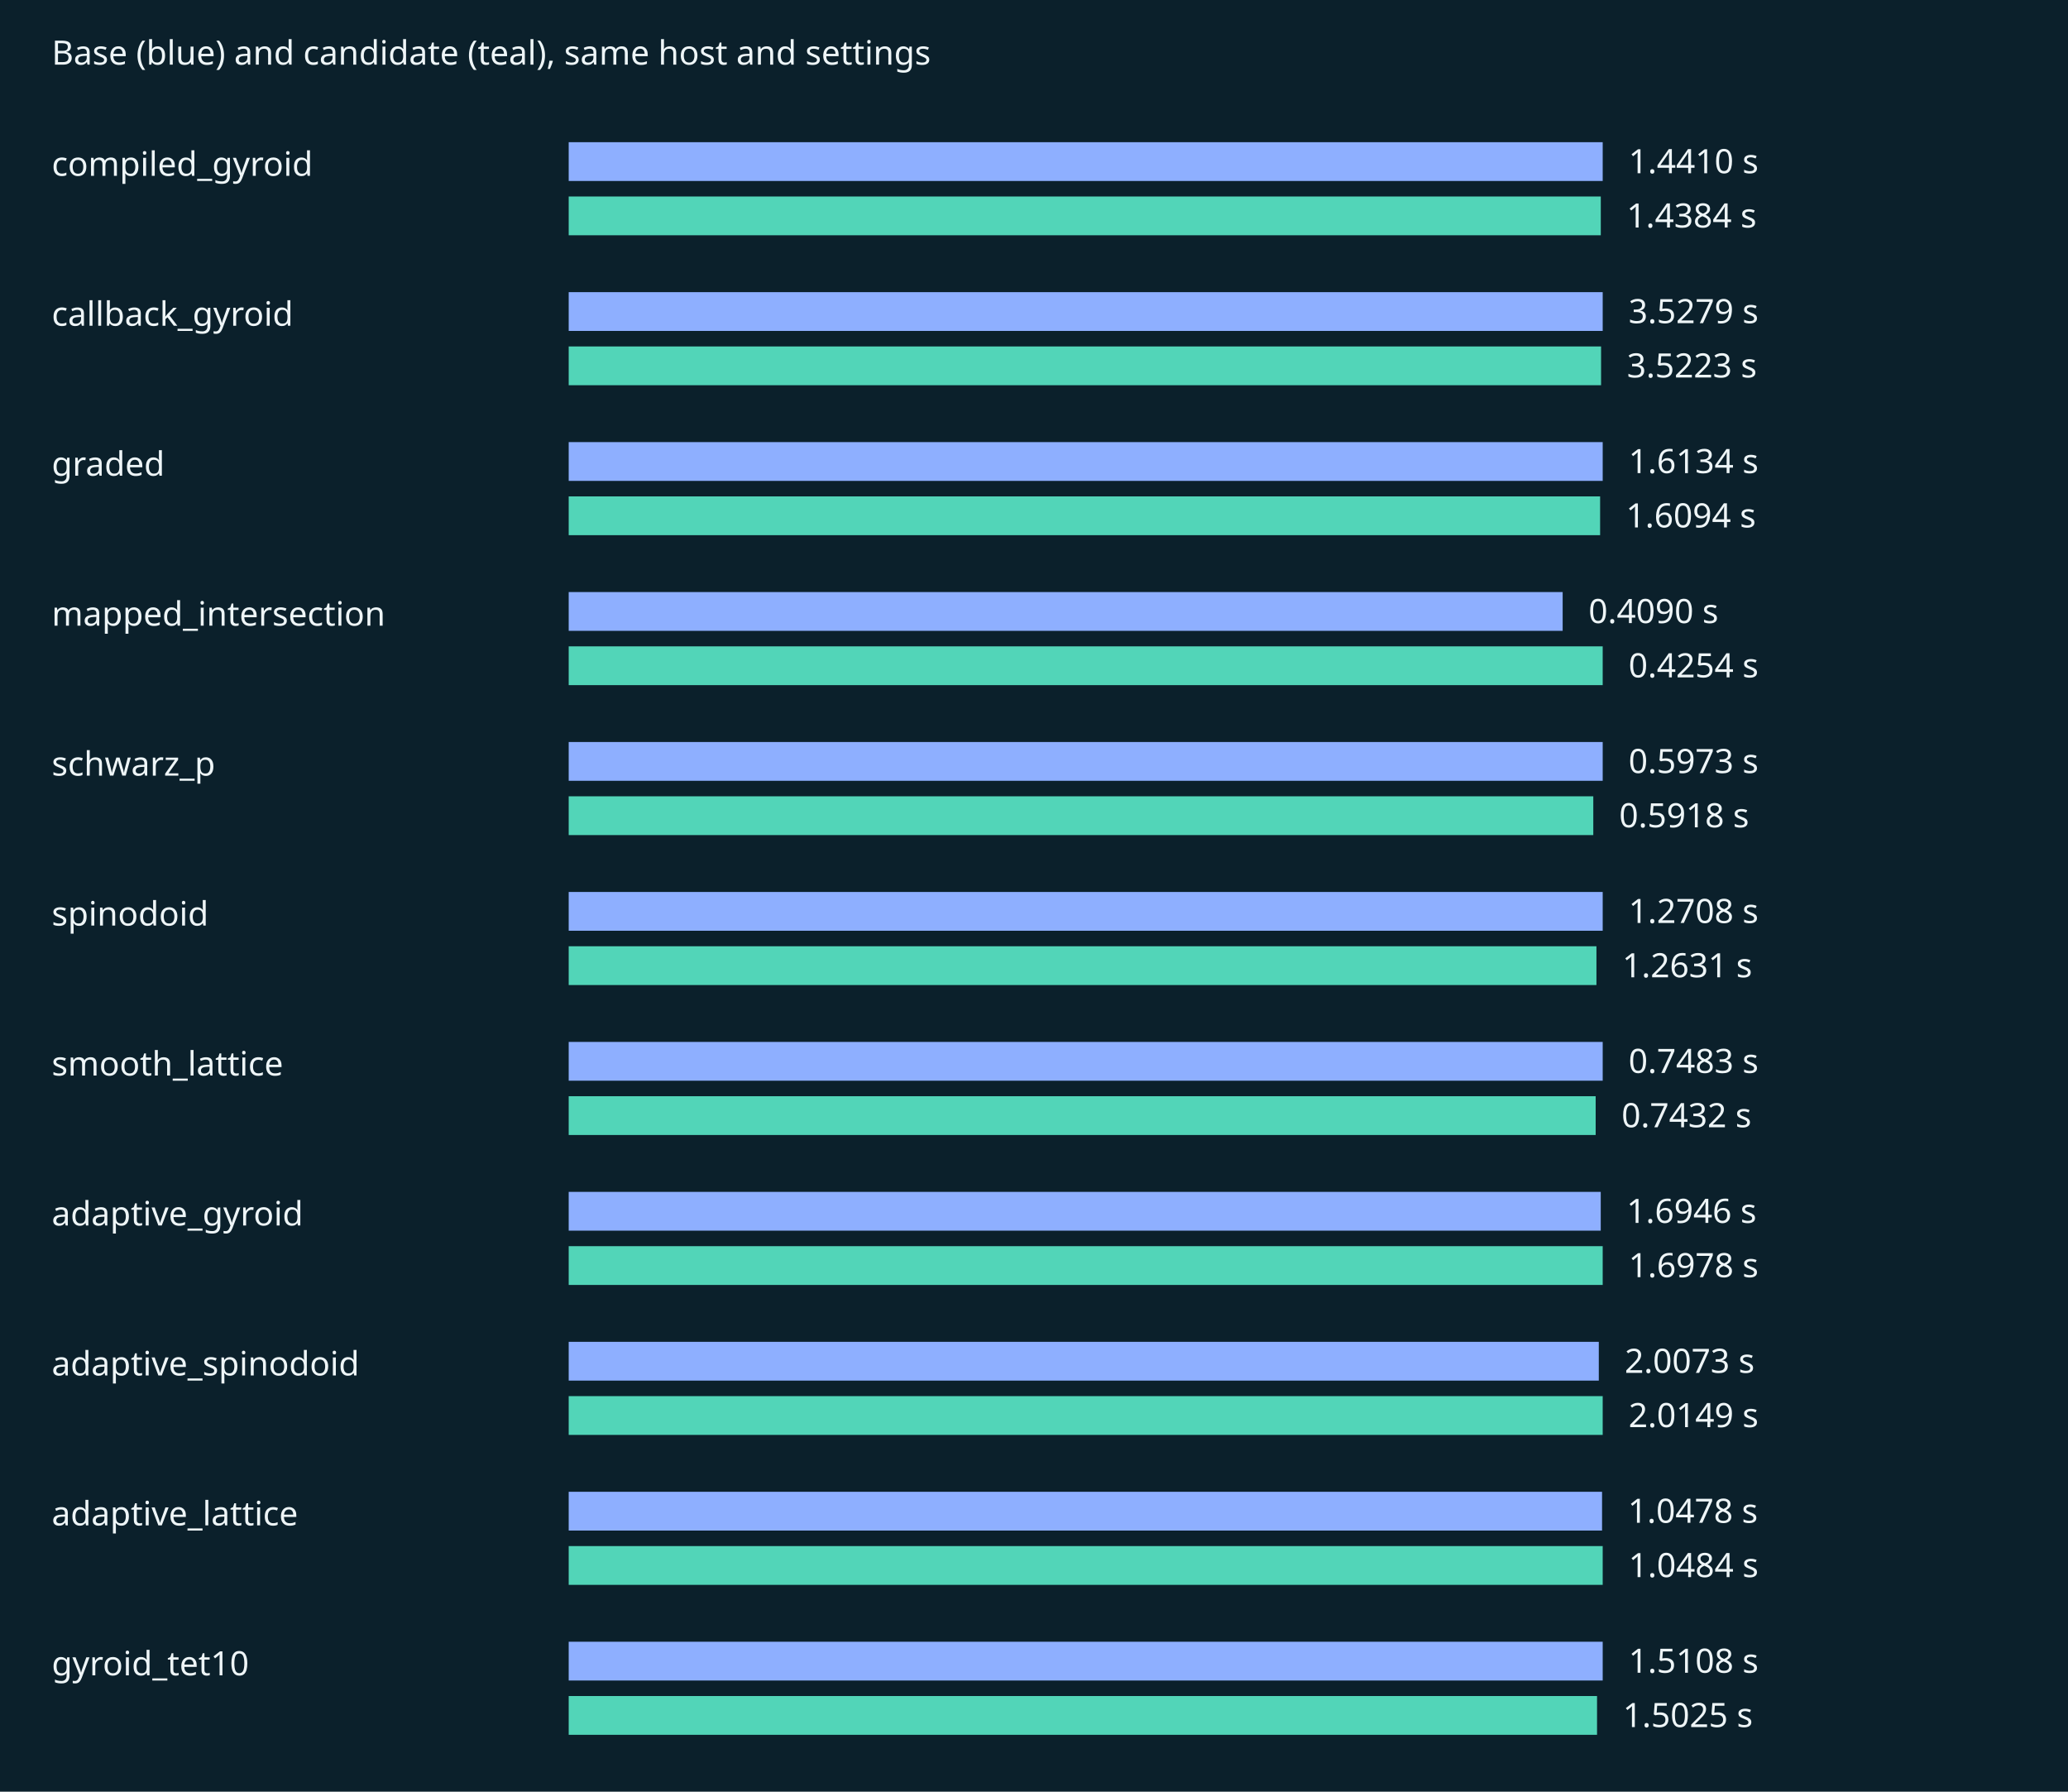
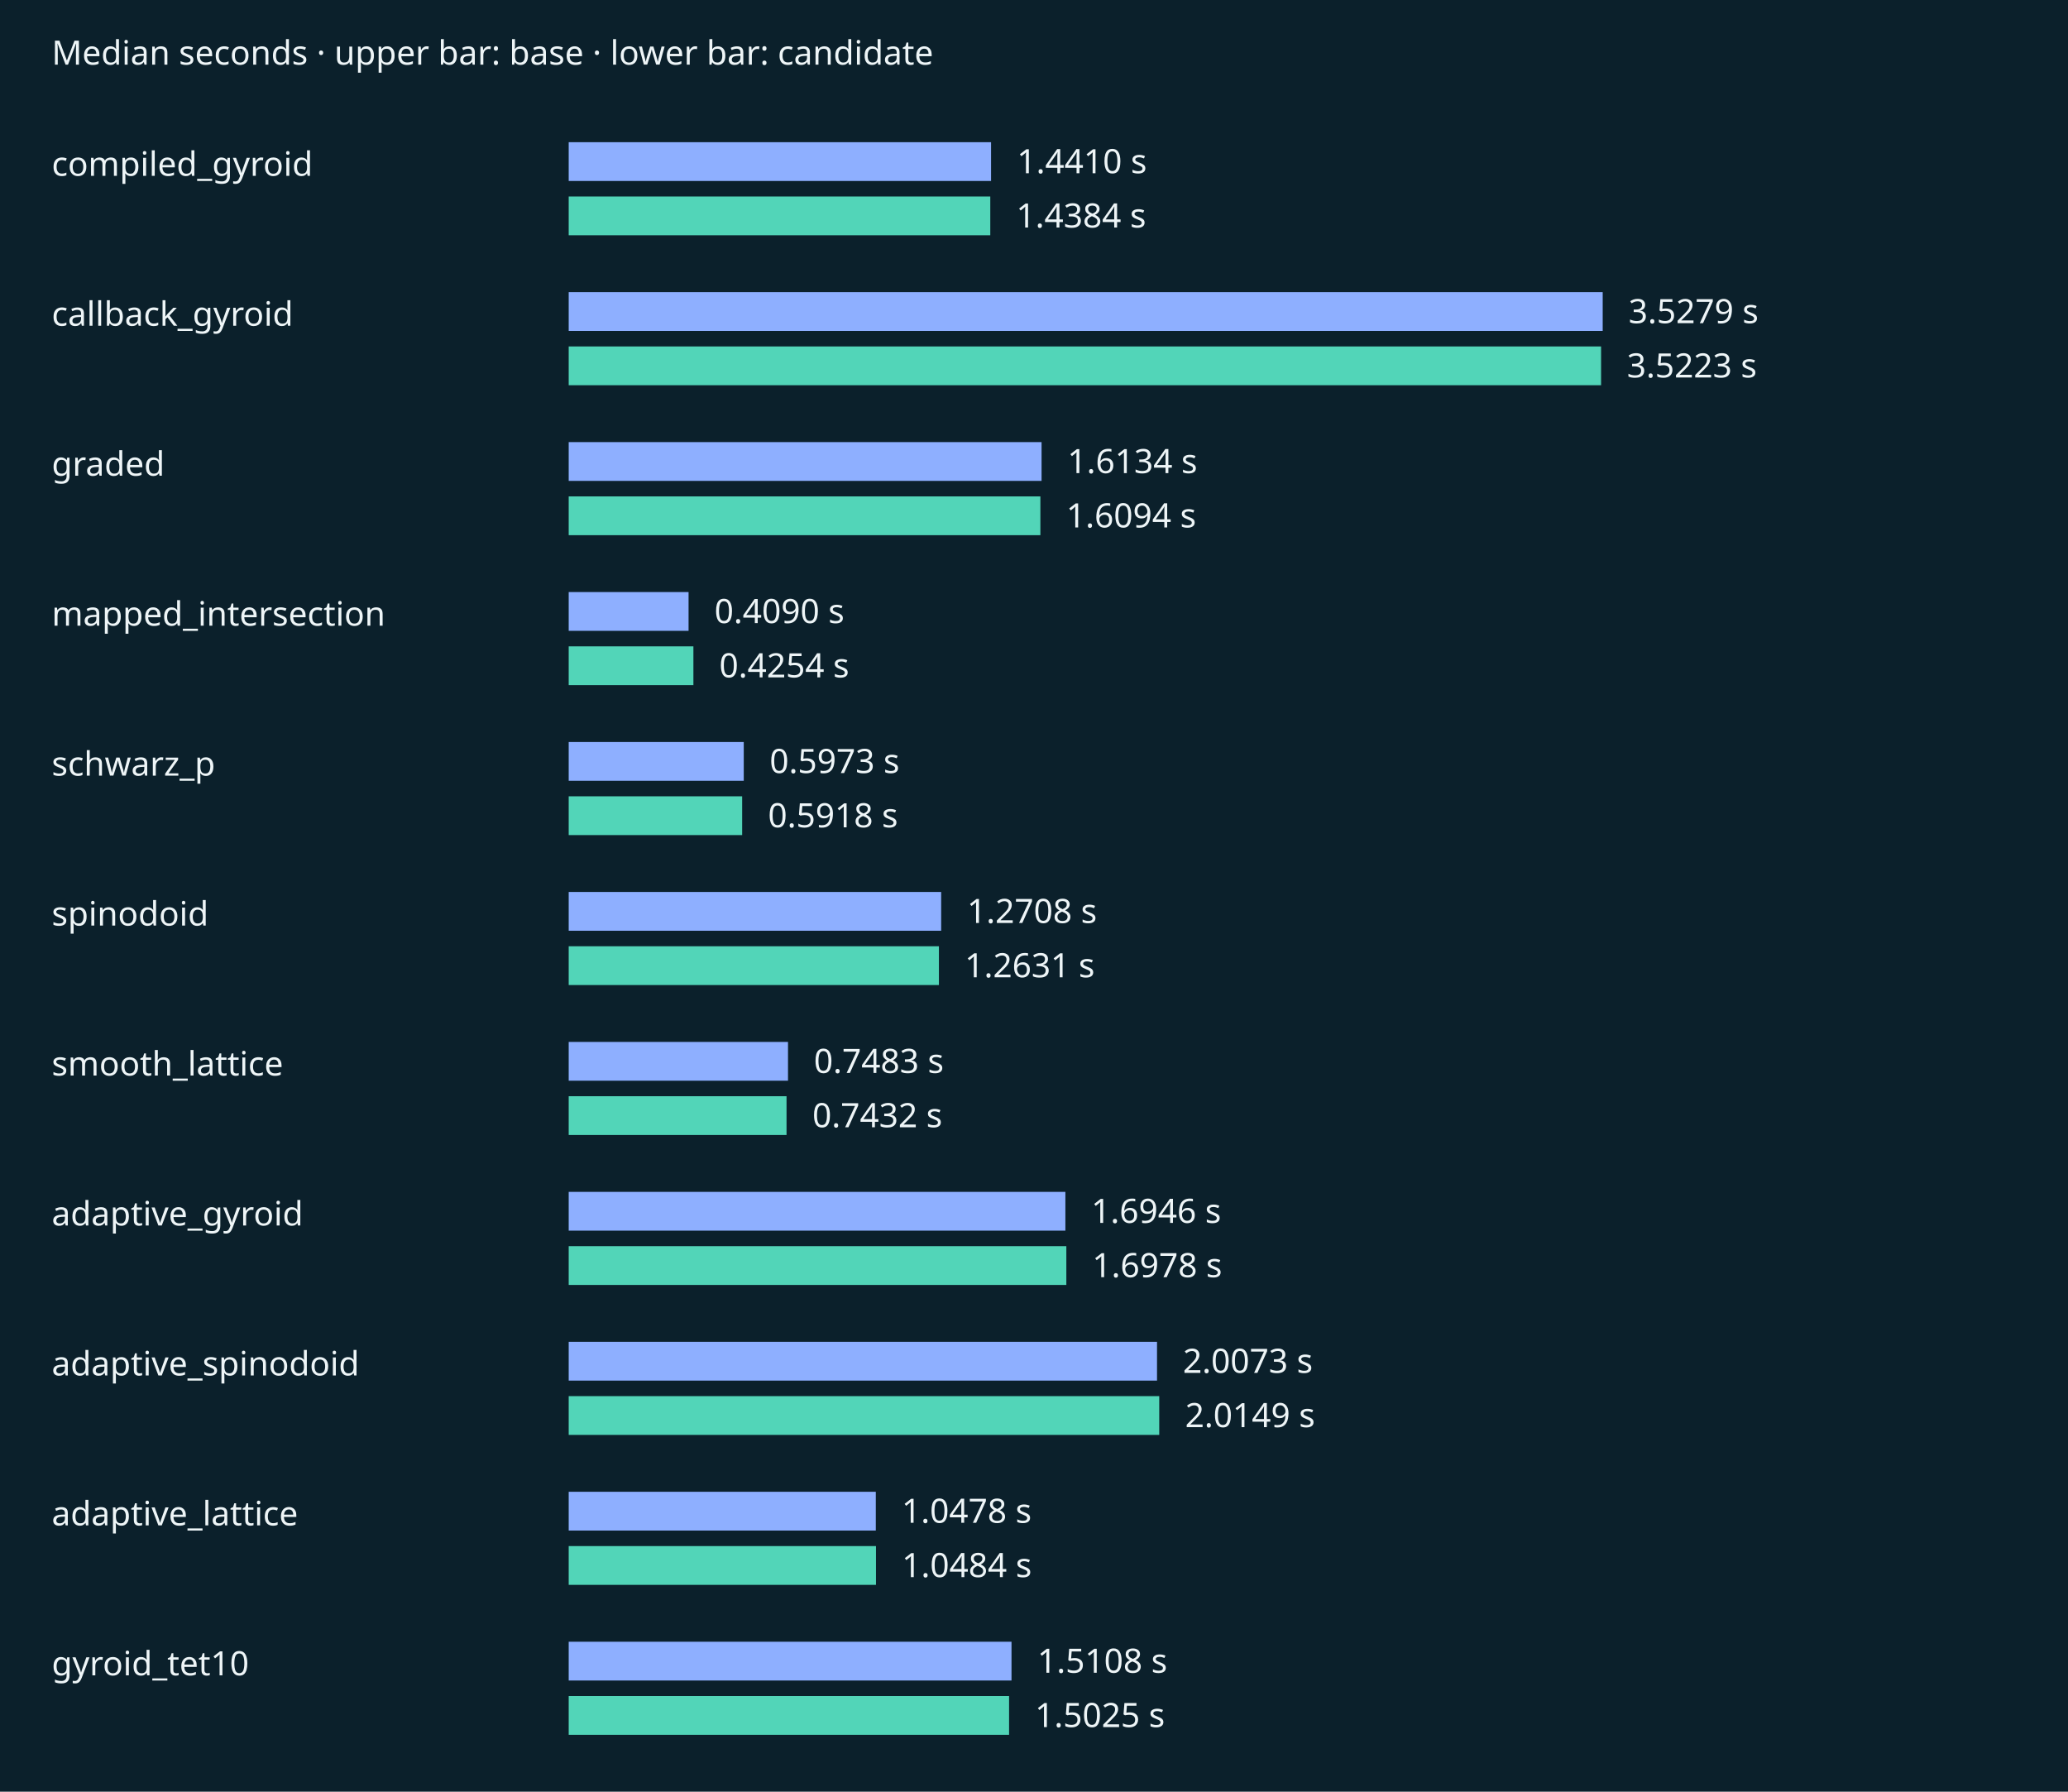
<svg xmlns="http://www.w3.org/2000/svg" viewBox="0 0 800 693" role="img">
  <rect width="100%" height="100%" fill="#0b202b" />
  <g font-family="sans-serif" font-size="13" fill="#eef5f7">
-     <text x="20" y="25">Base (blue) and candidate (teal), same host and settings</text>
+     <text x="20" y="25">Median seconds · upper bar: base · lower bar: candidate</text>
    <text x="20" y="68">compiled_gyroid</text>
-     <rect x="220" y="55" width="400.00" height="15" fill="#8eafff" />
-     <text x="630.00" y="67">1.4410 s</text>
-     <rect x="220" y="76" width="399.26" height="15" fill="#52d5b8" />
-     <text x="629.26" y="88">1.4384 s</text>
+     <rect x="220" y="55" width="163.39" height="15" fill="#8eafff" />
+     <text x="393.39" y="67">1.4410 s</text>
+     <rect x="220" y="76" width="163.09" height="15" fill="#52d5b8" />
+     <text x="393.09" y="88">1.4384 s</text>
    <text x="20" y="126">callback_gyroid</text>
    <rect x="220" y="113" width="400.00" height="15" fill="#8eafff" />
    <text x="630.00" y="125">3.5279 s</text>
    <rect x="220" y="134" width="399.37" height="15" fill="#52d5b8" />
    <text x="629.37" y="146">3.5223 s</text>
    <text x="20" y="184">graded</text>
-     <rect x="220" y="171" width="400.00" height="15" fill="#8eafff" />
-     <text x="630.00" y="183">1.6134 s</text>
-     <rect x="220" y="192" width="399.00" height="15" fill="#52d5b8" />
-     <text x="629.00" y="204">1.6094 s</text>
+     <rect x="220" y="171" width="182.93" height="15" fill="#8eafff" />
+     <text x="412.93" y="183">1.6134 s</text>
+     <rect x="220" y="192" width="182.47" height="15" fill="#52d5b8" />
+     <text x="412.47" y="204">1.6094 s</text>
    <text x="20" y="242">mapped_intersection</text>
-     <rect x="220" y="229" width="384.51" height="15" fill="#8eafff" />
-     <text x="614.51" y="241">0.4090 s</text>
-     <rect x="220" y="250" width="400.00" height="15" fill="#52d5b8" />
-     <text x="630.00" y="262">0.4254 s</text>
+     <rect x="220" y="229" width="46.37" height="15" fill="#8eafff" />
+     <text x="276.37" y="241">0.4090 s</text>
+     <rect x="220" y="250" width="48.24" height="15" fill="#52d5b8" />
+     <text x="278.24" y="262">0.4254 s</text>
    <text x="20" y="300">schwarz_p</text>
-     <rect x="220" y="287" width="400.00" height="15" fill="#8eafff" />
-     <text x="630.00" y="299">0.5973 s</text>
-     <rect x="220" y="308" width="396.36" height="15" fill="#52d5b8" />
-     <text x="626.36" y="320">0.5918 s</text>
+     <rect x="220" y="287" width="67.72" height="15" fill="#8eafff" />
+     <text x="297.72" y="299">0.5973 s</text>
+     <rect x="220" y="308" width="67.10" height="15" fill="#52d5b8" />
+     <text x="297.10" y="320">0.5918 s</text>
    <text x="20" y="358">spinodoid</text>
-     <rect x="220" y="345" width="400.00" height="15" fill="#8eafff" />
-     <text x="630.00" y="357">1.2708 s</text>
-     <rect x="220" y="366" width="397.58" height="15" fill="#52d5b8" />
-     <text x="627.58" y="378">1.2631 s</text>
+     <rect x="220" y="345" width="144.09" height="15" fill="#8eafff" />
+     <text x="374.09" y="357">1.2708 s</text>
+     <rect x="220" y="366" width="143.22" height="15" fill="#52d5b8" />
+     <text x="373.22" y="378">1.2631 s</text>
    <text x="20" y="416">smooth_lattice</text>
-     <rect x="220" y="403" width="400.00" height="15" fill="#8eafff" />
-     <text x="630.00" y="415">0.7483 s</text>
-     <rect x="220" y="424" width="397.28" height="15" fill="#52d5b8" />
-     <text x="627.28" y="436">0.7432 s</text>
+     <rect x="220" y="403" width="84.84" height="15" fill="#8eafff" />
+     <text x="314.84" y="415">0.7483 s</text>
+     <rect x="220" y="424" width="84.27" height="15" fill="#52d5b8" />
+     <text x="314.27" y="436">0.7432 s</text>
    <text x="20" y="474">adaptive_gyroid</text>
-     <rect x="220" y="461" width="399.24" height="15" fill="#8eafff" />
-     <text x="629.24" y="473">1.6946 s</text>
-     <rect x="220" y="482" width="400.00" height="15" fill="#52d5b8" />
-     <text x="630.00" y="494">1.6978 s</text>
+     <rect x="220" y="461" width="192.14" height="15" fill="#8eafff" />
+     <text x="422.14" y="473">1.6946 s</text>
+     <rect x="220" y="482" width="192.51" height="15" fill="#52d5b8" />
+     <text x="422.51" y="494">1.6978 s</text>
    <text x="20" y="532">adaptive_spinodoid</text>
-     <rect x="220" y="519" width="398.49" height="15" fill="#8eafff" />
-     <text x="628.49" y="531">2.0073 s</text>
-     <rect x="220" y="540" width="400.00" height="15" fill="#52d5b8" />
-     <text x="630.00" y="552">2.0149 s</text>
+     <rect x="220" y="519" width="227.59" height="15" fill="#8eafff" />
+     <text x="457.59" y="531">2.0073 s</text>
+     <rect x="220" y="540" width="228.45" height="15" fill="#52d5b8" />
+     <text x="458.45" y="552">2.0149 s</text>
    <text x="20" y="590">adaptive_lattice</text>
-     <rect x="220" y="577" width="399.75" height="15" fill="#8eafff" />
-     <text x="629.75" y="589">1.0478 s</text>
-     <rect x="220" y="598" width="400.00" height="15" fill="#52d5b8" />
-     <text x="630.00" y="610">1.0484 s</text>
+     <rect x="220" y="577" width="118.80" height="15" fill="#8eafff" />
+     <text x="348.80" y="589">1.0478 s</text>
+     <rect x="220" y="598" width="118.87" height="15" fill="#52d5b8" />
+     <text x="348.87" y="610">1.0484 s</text>
    <text x="20" y="648">gyroid_tet10</text>
-     <rect x="220" y="635" width="400.00" height="15" fill="#8eafff" />
-     <text x="630.00" y="647">1.5108 s</text>
-     <rect x="220" y="656" width="397.81" height="15" fill="#52d5b8" />
-     <text x="627.81" y="668">1.5025 s</text>
+     <rect x="220" y="635" width="171.30" height="15" fill="#8eafff" />
+     <text x="401.30" y="647">1.5108 s</text>
+     <rect x="220" y="656" width="170.36" height="15" fill="#52d5b8" />
+     <text x="400.36" y="668">1.5025 s</text>
  </g>
</svg>
